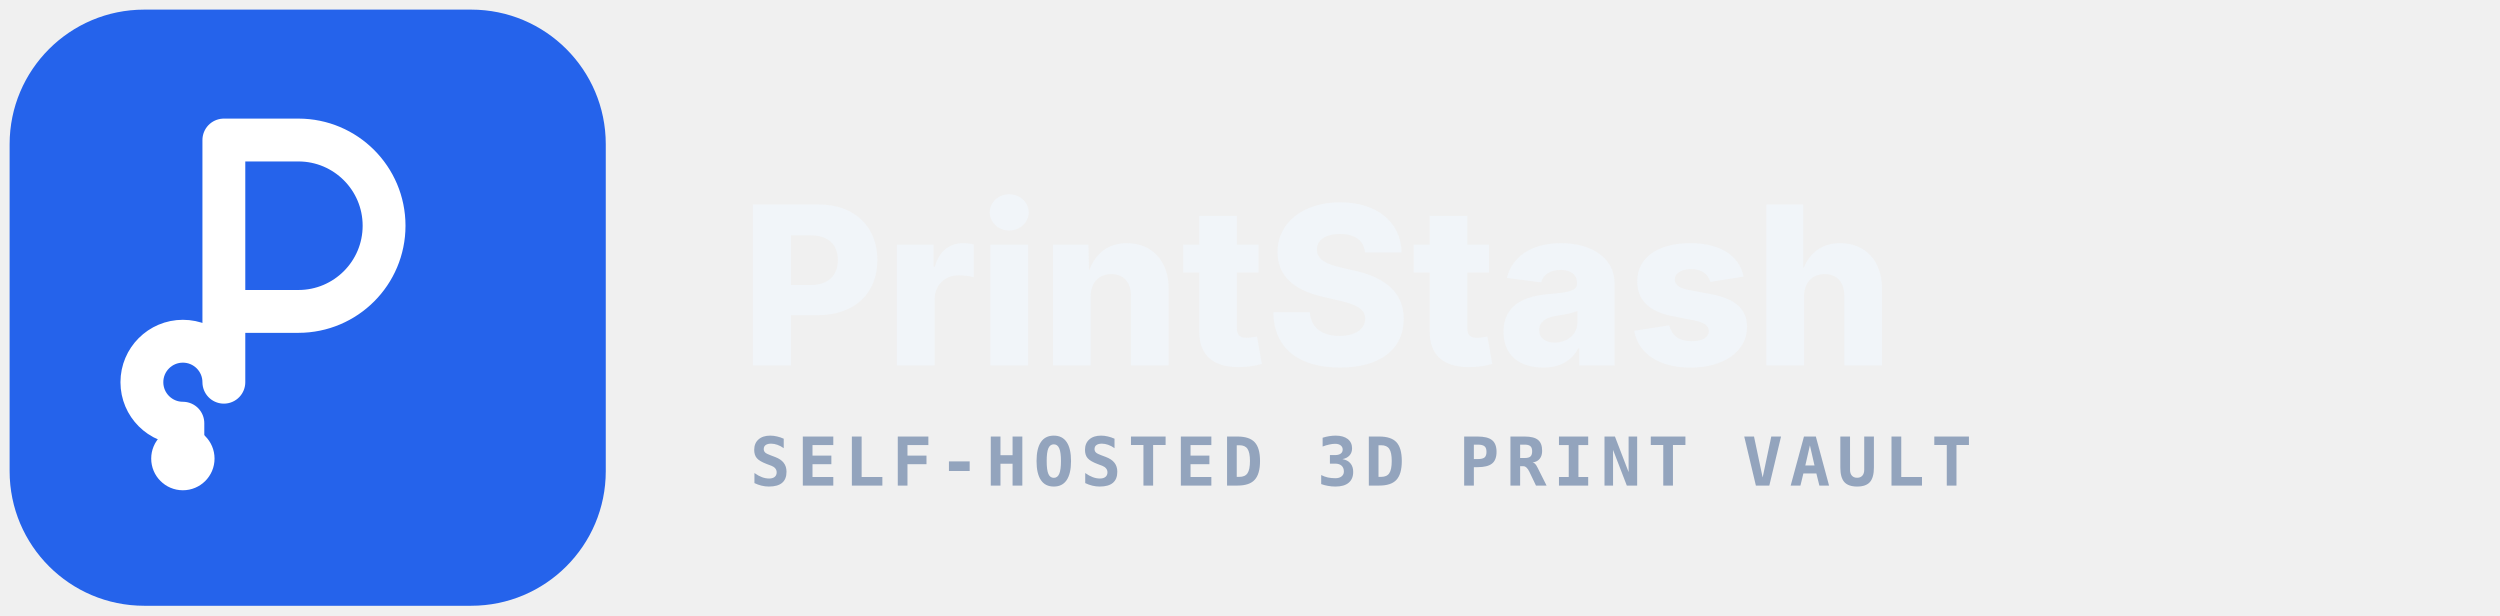
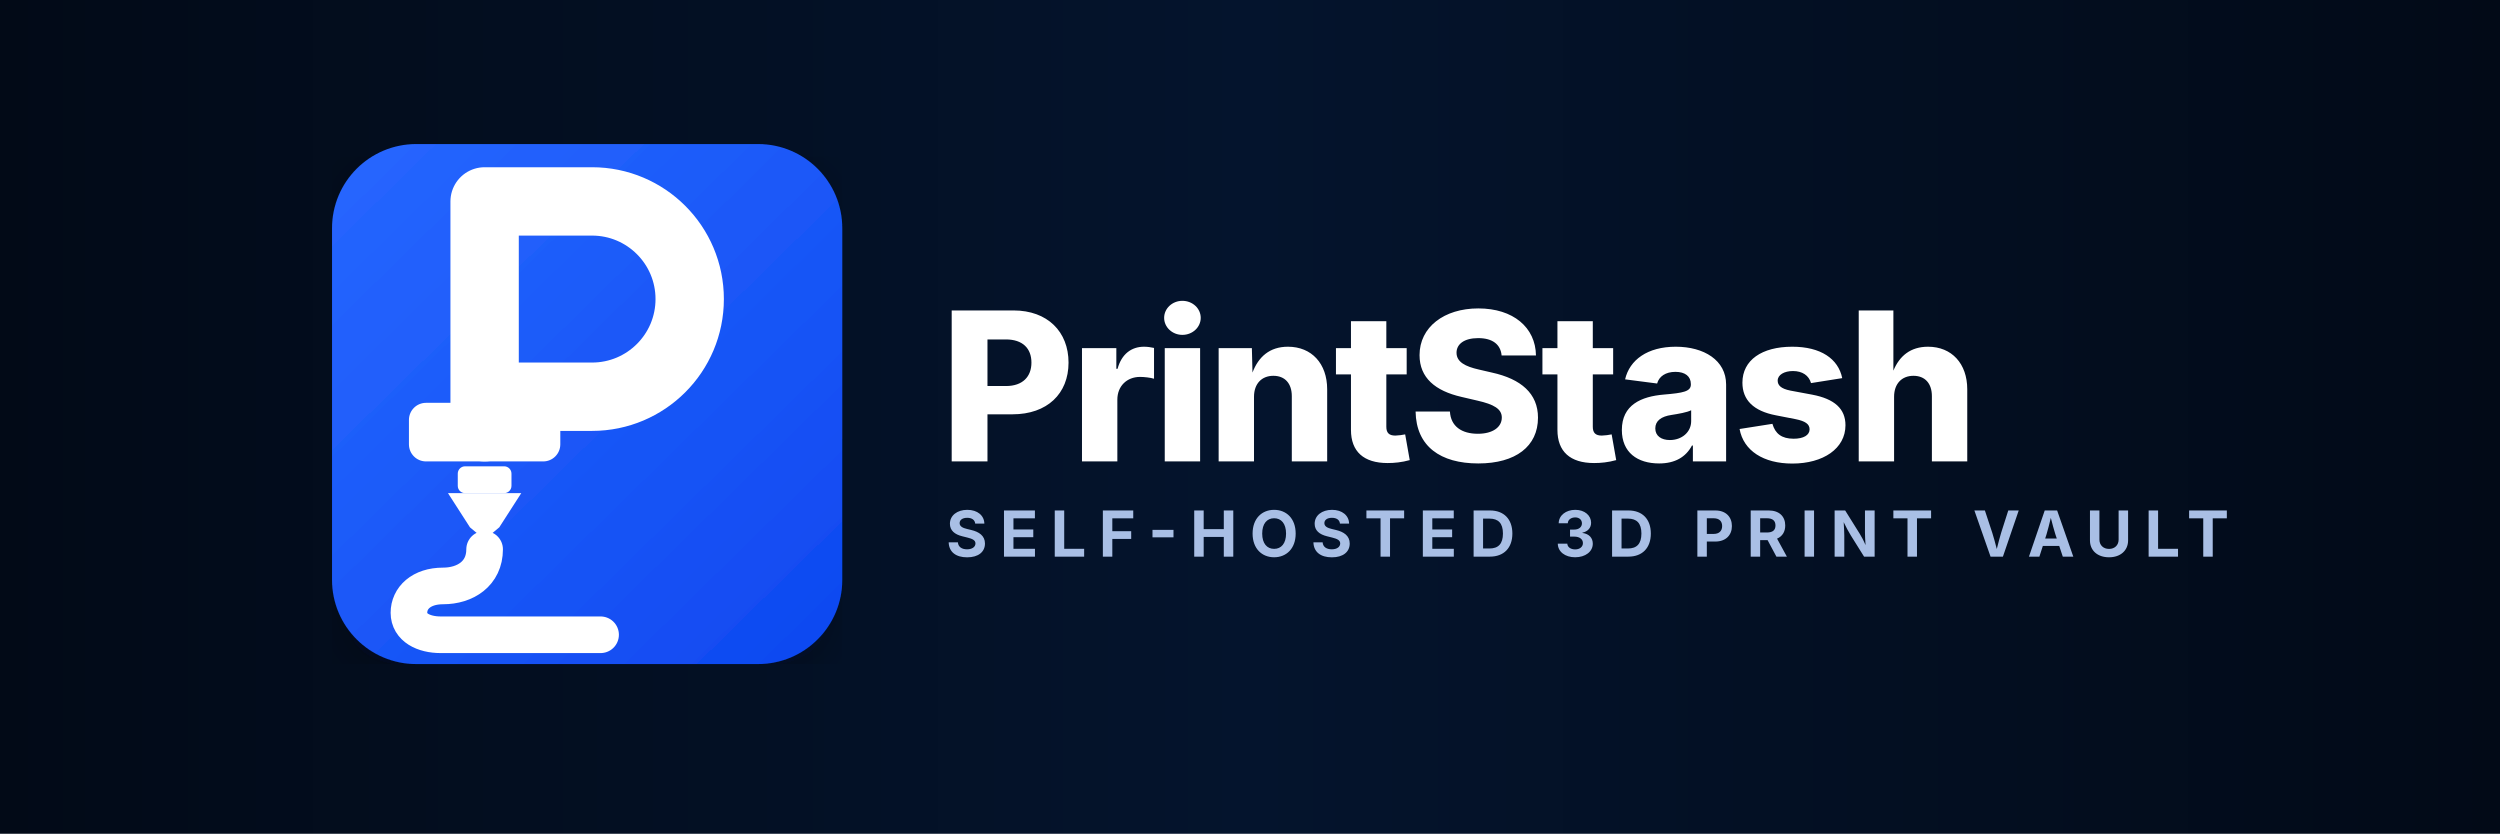
- <svg xmlns="http://www.w3.org/2000/svg" viewBox="0 0 520 128" role="img" aria-labelledby="title desc">
-   <rect x="2" y="2" width="124" height="124" rx="28" fill="#2563eb" />
-   <g transform="translate(2 2) scale(3.875)" fill="none" stroke="#fff" stroke-linecap="round" stroke-linejoin="round">
-     <path d="M9.3 24.1 L9.3 22.2 A2.2 2.2 0 1 1 11.5 20 L11.5 7 H15.5 A4.6 4.6 0 0 1 15.5 16.2 H11.5" stroke-width="2.3" />
-     <circle cx="9.3" cy="24.1" r="1.7" fill="#fff" stroke="none" />
+ <svg xmlns="http://www.w3.org/2000/svg" width="2048" height="683" viewBox="0 0 2048 683" fill="none" role="img" aria-labelledby="title desc">
+   <defs>
+     <linearGradient id="ps-bg" x1="0" y1="0" x2="2048" y2="0" gradientUnits="userSpaceOnUse">
+       <stop offset="0" stop-color="#020A17" />
+       <stop offset="0.5" stop-color="#04142D" />
+       <stop offset="1" stop-color="#020A17" />
+     </linearGradient>
+     <linearGradient id="ps-icon" x1="272" y1="118" x2="690" y2="544" gradientUnits="userSpaceOnUse">
+       <stop offset="0" stop-color="#2767FF" />
+       <stop offset="1" stop-color="#0E48F0" />
+     </linearGradient>
+     <filter id="ps-shadow" x="0" y="0" width="100%" height="100%">
+       <feDropShadow dx="0" dy="10" stdDeviation="20" flood-color="#000814" flood-opacity="0.25" />
+     </filter>
+   </defs>
+   <rect width="2048" height="683" fill="url(#ps-bg)" />
+   <rect x="272" y="118" width="418" height="426" rx="69" fill="url(#ps-icon)" filter="url(#ps-shadow)" />
+   <g stroke="white" stroke-linecap="round" stroke-linejoin="round">
+     <path d="M397 350 V165 H485 A80 80 0 0 1 485 325 H397" stroke-width="56" />
+     <path d="M397 450 C397 470 381 480 363 480 C345 480 335 490 335 502 C335 514 347 520 361 520 H492" stroke-width="30" />
  </g>
-   <text x="154" y="76" fill="#f1f5f9" font-family="Inter, ui-sans-serif, system-ui, -apple-system, BlinkMacSystemFont, 'Segoe UI', sans-serif" font-size="46" font-weight="800" letter-spacing="0">PrintStash</text>
-   <text x="156" y="101" fill="#93a4bd" font-family="'JetBrains Mono', ui-monospace, SFMono-Regular, Consolas, monospace" font-size="14" font-weight="600" letter-spacing="1.4">SELF-HOSTED 3D PRINT VAULT</text>
+   <rect x="335" y="330" width="124" height="48" rx="14" fill="white" />
+   <rect x="375" y="382" width="44" height="22" rx="6" fill="white" />
+   <path d="M367 404 H427 L409 432 L397 442 L385 432 Z" fill="white" />
+   <text x="770" y="378" fill="white" font-family="Inter, ui-sans-serif, system-ui, -apple-system, BlinkMacSystemFont, 'Segoe UI', sans-serif" font-size="170" font-weight="800" letter-spacing="-4">PrintStash</text>
+   <text x="775" y="456" fill="#A9BFE5" font-family="Inter, ui-sans-serif, system-ui, -apple-system, BlinkMacSystemFont, 'Segoe UI', sans-serif" font-size="52" font-weight="700" letter-spacing="10">SELF-HOSTED 3D PRINT VAULT</text>
</svg>
